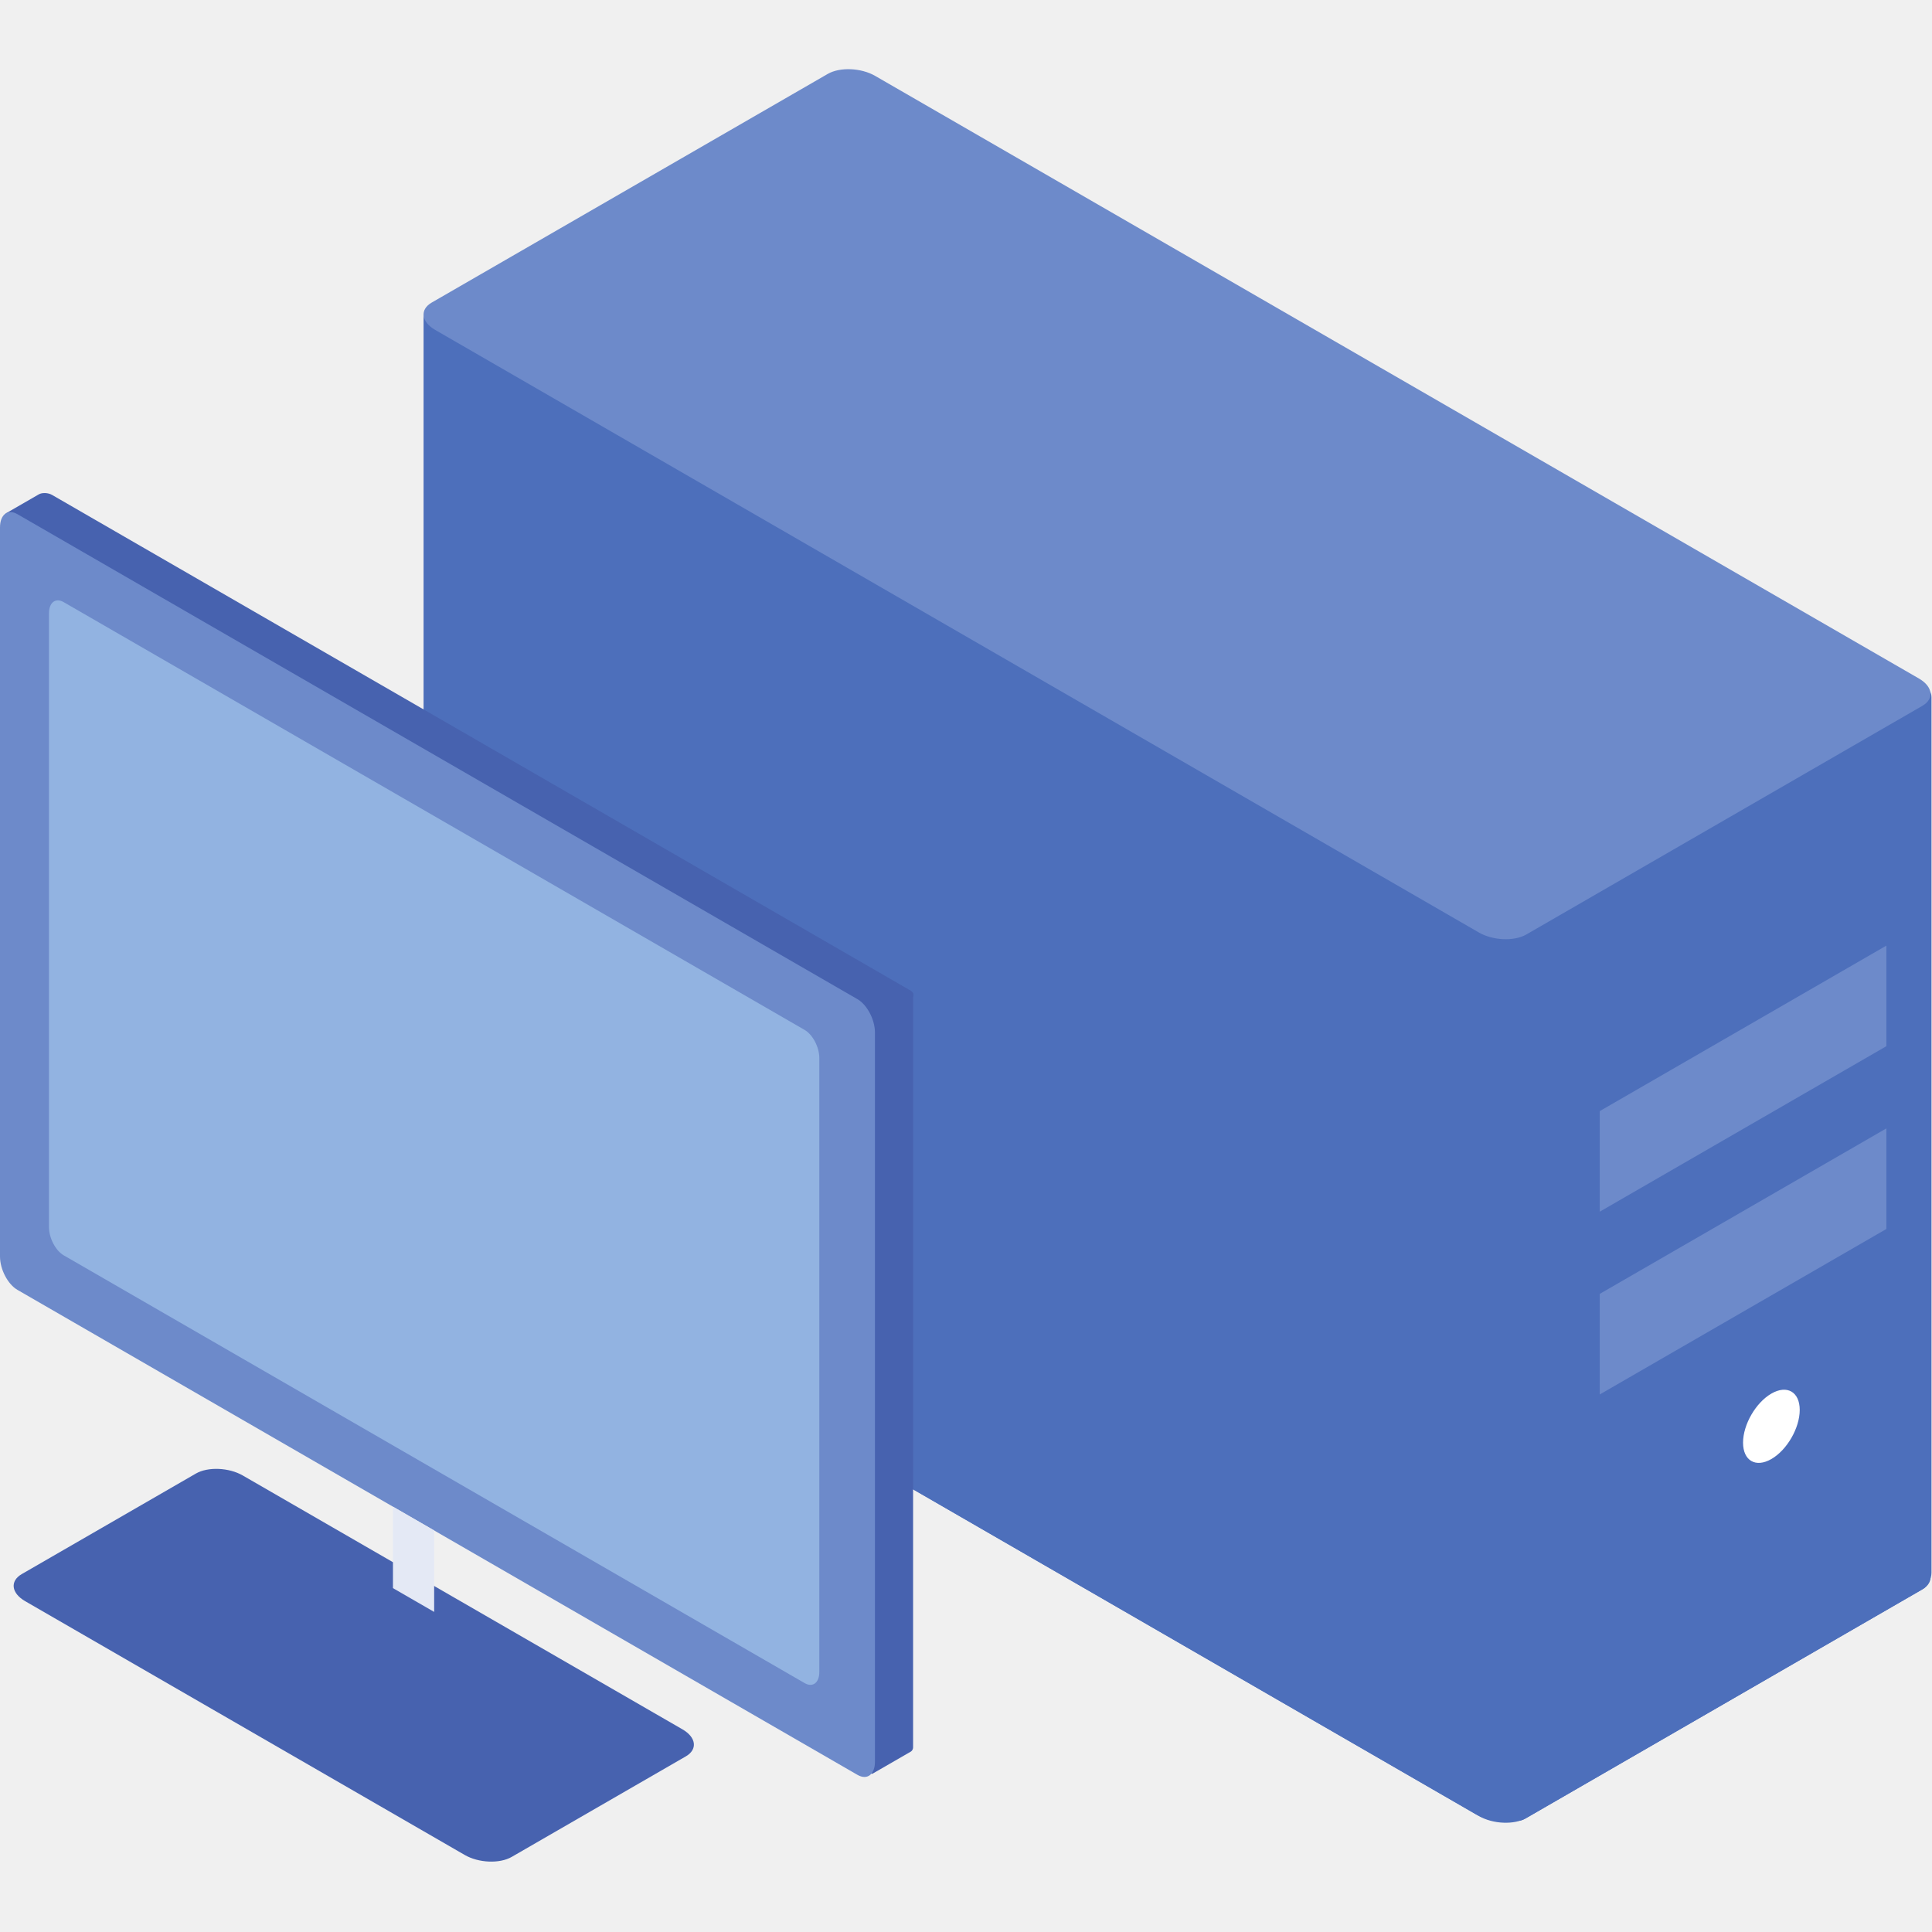
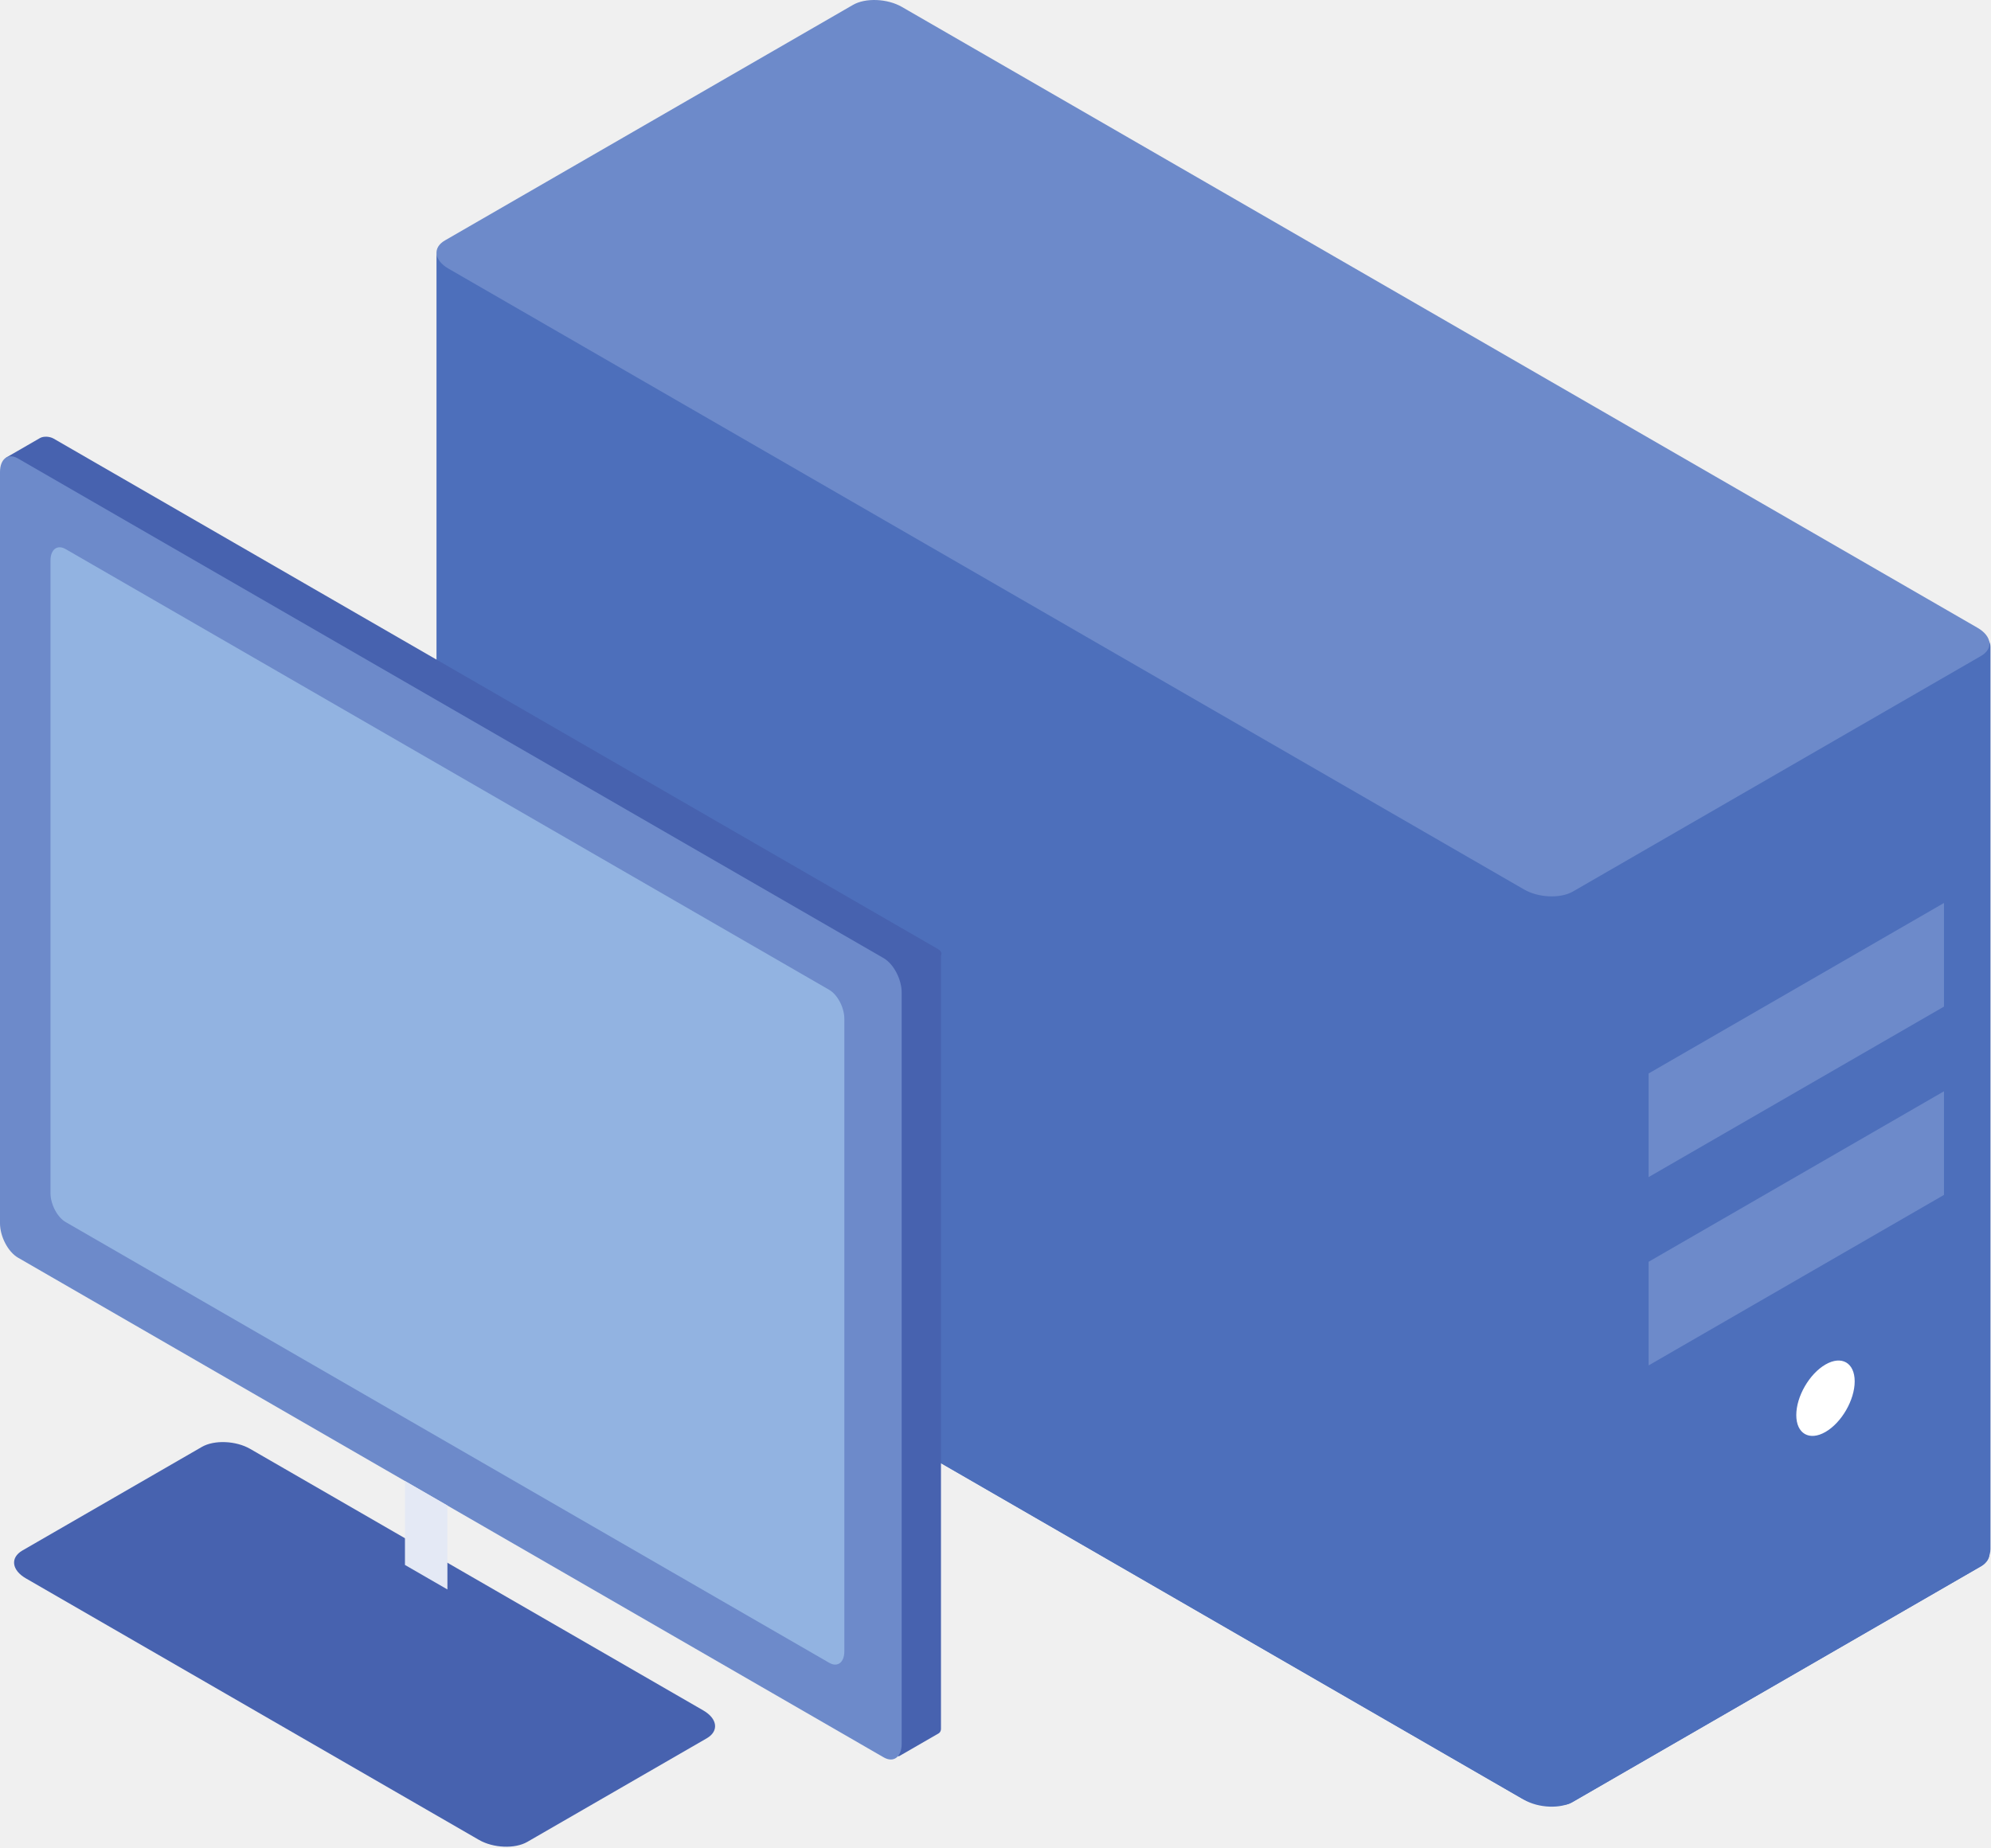
- <svg xmlns="http://www.w3.org/2000/svg" width="800px" height="800px" viewBox="0 -39.5 1103 1103" class="icon" version="1.1">
+ <svg xmlns="http://www.w3.org/2000/svg" width="1103" height="1024" viewBox="0 0 1103 1024" class="icon" version="1.1">
  <path d="M1102.698 358.451c0-3.557-2.167-5.194-4.836-3.654l-236.87 136.757v499.987c0 7.115 4.331 10.39 9.667 7.31l227.203-131.176c2.668-1.54 4.836-5.679 4.836-9.237V358.451z" fill="#4D6FBB" />
  <path d="M862.424 490.727L249.573 136.897c-4.28-2.471-7.756 0.155-7.756 5.863V644.267c0 2.854 1.737 6.174 3.878 7.409L843.036 996.551c10.701 6.178 19.388-0.389 19.388-14.656V490.727z" fill="#4D6FBB" />
  <path d="M499.627 3.823c-8.004-4.621-20.131-5.124-27.062-1.121L246.498 133.222c-6.933 4.001-6.062 11.002 1.942 15.624l595.898 344.041c8.004 4.621 20.131 5.124 27.062 1.123l226.067-130.52c6.933-4.003 6.062-11.004-1.942-15.625L499.627 3.823z" fill="#6D8ACA" />
  <path d="M499.627 508.238c-8.004-4.621-20.131-5.124-27.062-1.121l-226.067 130.52c-6.933 4.001-6.062 11.002 1.942 15.624l595.898 344.041c8.004 4.621 20.131 5.124 27.062 1.123l226.067-130.52c6.933-4.003 6.062-11.004-1.942-15.625L499.627 508.238z" fill="#4D6FBB" />
  <path d="M29.743 243.065c-2.255-1.303-5.67-1.443-7.621-0.317l-18.195 10.504c-1.951 1.128-1.707 3.1 0.548 4.401l489.946 282.871c2.255 1.303 5.67 1.443 7.623 0.317l18.193-10.504c1.953-1.128 1.707-3.1-0.546-4.401L29.743 243.065z" fill="#4762AF" />
  <path d="M521.294 529.069c0-0.893-0.542-1.303-1.212-0.918l-21.823 12.599c-0.669 0.387-1.212 1.426-1.212 2.317v429.075c0 0.891 0.542 1.303 1.212 0.916l21.823-12.599c0.669-0.387 1.212-1.424 1.212-2.317V529.069z" fill="#4762AF" />
  <path d="M499.52 549.987c0-7.333-4.464-15.864-9.963-19.039L9.965 254.054C4.464 250.88 0 254.255 0 261.586v416.279c0 7.331 4.464 15.863 9.965 19.037l479.592 276.893c5.499 3.176 9.963-0.199 9.963-7.532V549.987z" fill="#6D8ACA" />
  <path d="M467.758 564.522c0-6.174-3.758-13.358-8.389-16.031l-423.007-244.224c-4.631-2.674-8.391 0.169-8.391 6.343v350.53c0 6.174 3.76 13.358 8.391 16.031l423.007 244.222c4.631 2.674 8.389-0.169 8.389-6.343V564.522z" fill="#92B3E1" />
  <path d="M138.612 802.877c-7.919-4.572-19.917-5.069-26.774-1.109L12.426 859.163c-6.859 3.959-5.996 10.887 1.923 15.459l250.99 144.909c7.919 4.572 19.917 5.069 26.776 1.109l99.41-57.395c6.859-3.959 5.998-10.887-1.921-15.459L138.612 802.877z" fill="#4762AF" />
  <path d="M247.865 834.255l-23.522-13.579v46.503l23.522 13.579v-46.503z" fill="#E4E9F5" />
  <path d="M1076.943 500.366l-163.628 94.472v57.426l163.628-94.472v-57.426zM1076.943 604.716l-163.628 94.472v57.424l163.628-94.47v-57.426z" fill="#6D8ACA" />
  <path d="M1011.308 756.11c8.93-5.156 16.177-0.969 16.177 9.341s-7.248 22.867-16.177 28.022c-8.93 5.156-16.179 0.971-16.179-9.341 0-10.31 7.25-22.866 16.179-28.022z" fill="#FFFFFF" />
</svg>
